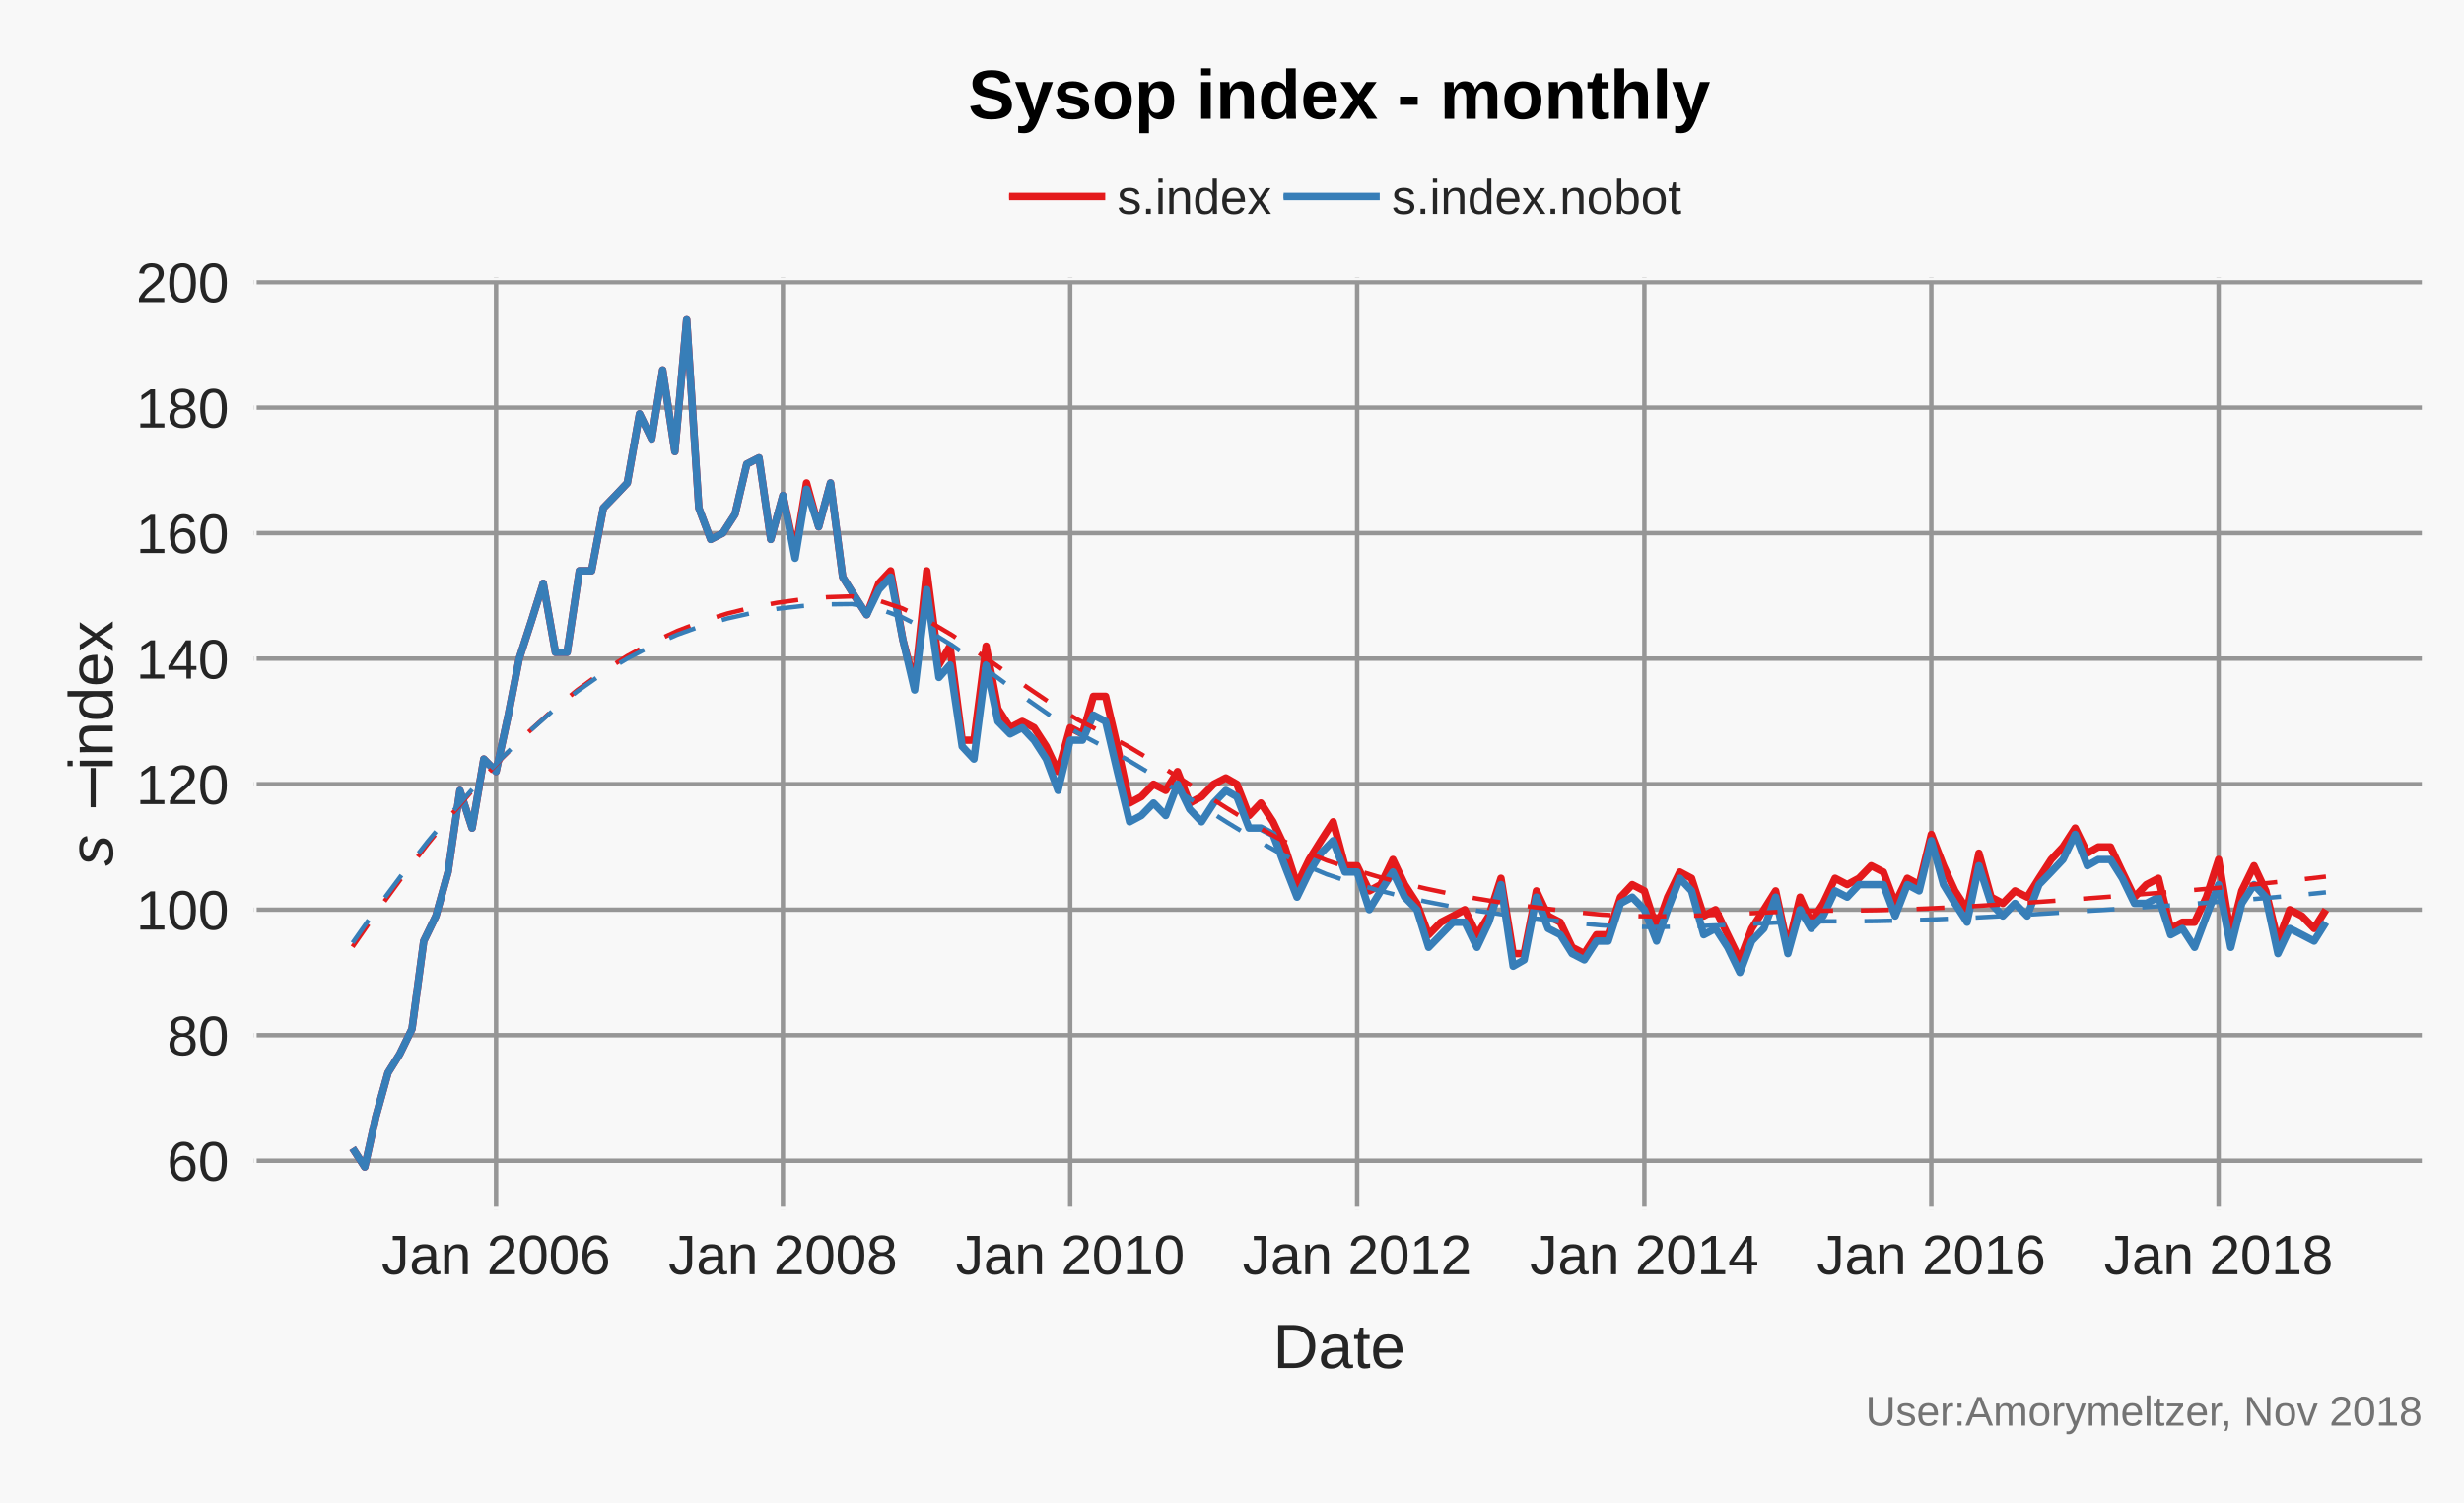
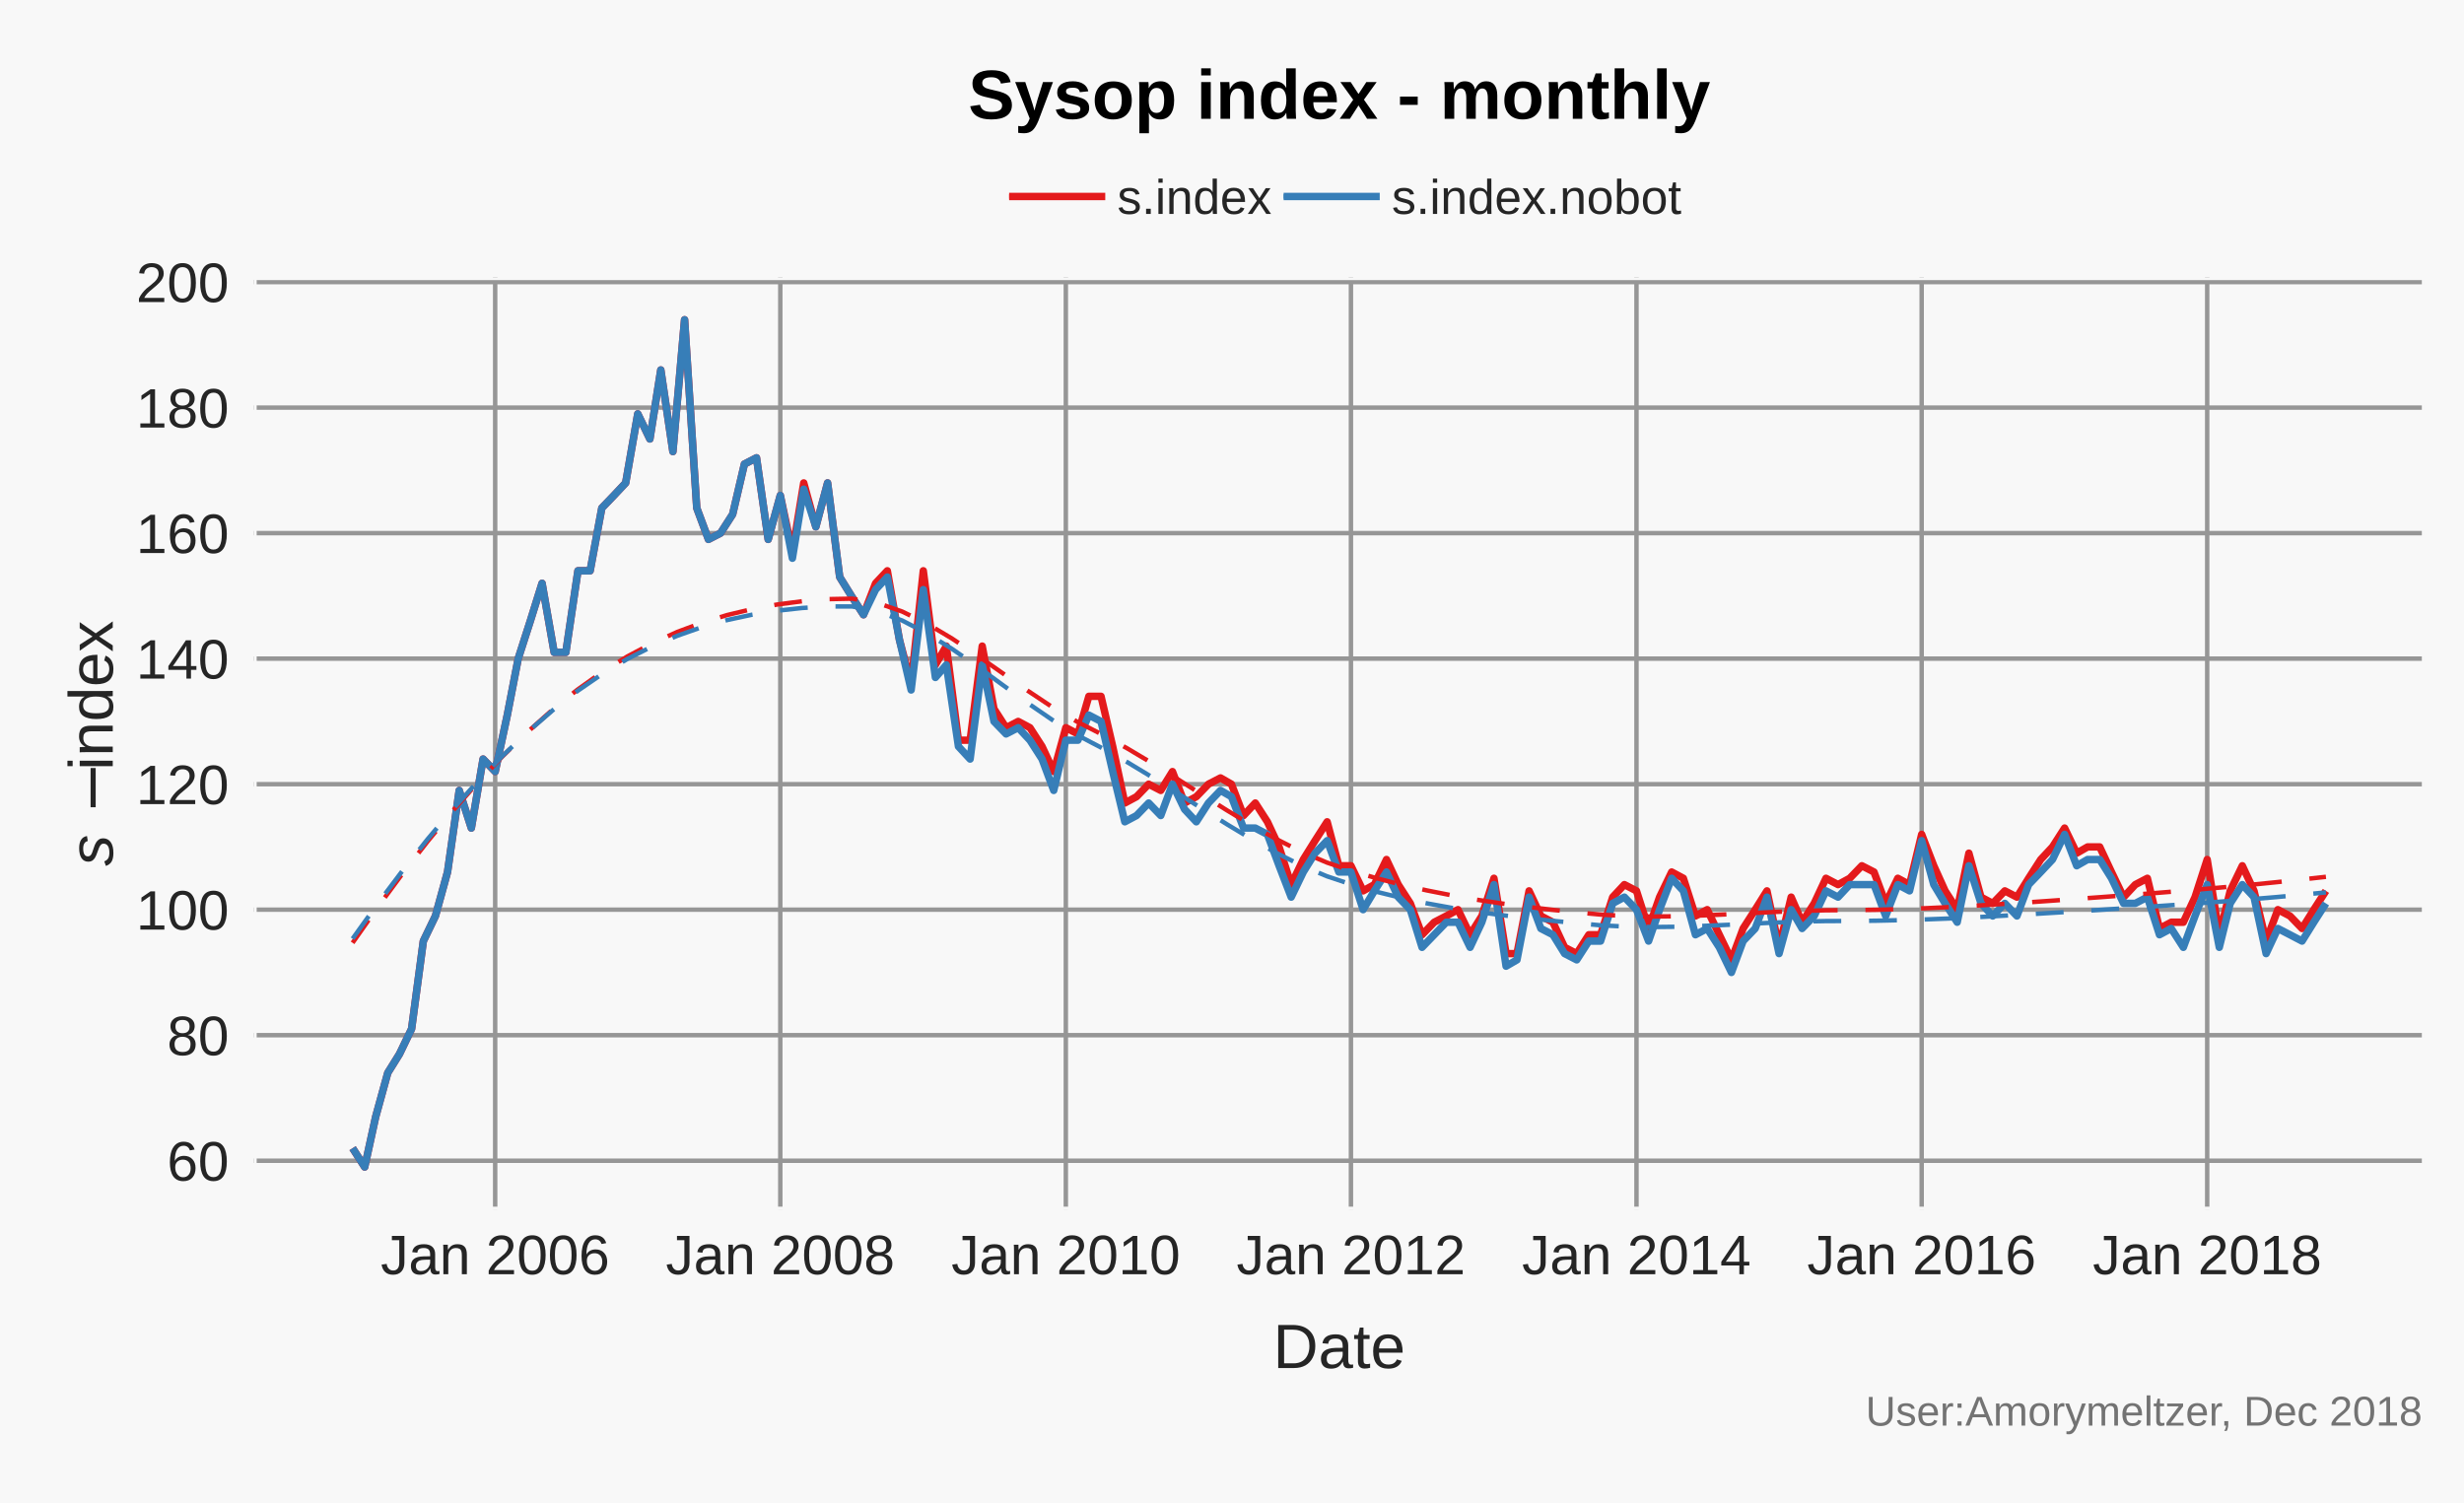
<svg xmlns="http://www.w3.org/2000/svg" viewBox="0 0 354.24 216.00">
  <defs>
    <style type="text/css">
    line, polyline, path, rect, circle {
      fill: none;
      stroke: #000000;
      stroke-linecap: round;
      stroke-linejoin: round;
      stroke-miterlimit: 10.00;
    }
  </style>
  </defs>
  <rect width="100%" height="100%" style="stroke: none; fill: #FFFFFF;" />
  <rect x="0.00" y="0.00" width="354.24" height="216.00" style="stroke-width: 0.78; stroke: #F8F8F8; fill: #F8F8F8;" />
  <defs>
    <clipPath id="cpMzYuNTA4OHwzNDguNTcxfDE3My44Njl8MzkuODc3Ng==">
      <rect x="36.51" y="39.88" width="312.06" height="133.99" />
    </clipPath>
  </defs>
  <rect x="36.51" y="39.88" width="312.06" height="133.99" style="stroke-width: 0.78; stroke: #F8F8F8; fill: #F8F8F8;" clip-path="url(#cpMzYuNTA4OHwzNDguNTcxfDE3My44Njl8MzkuODc3Ng==)" />
  <polyline points="36.51,166.88 348.57,166.88 " style="stroke-width: 0.64; stroke: #969696; stroke-linecap: butt;" clip-path="url(#cpMzYuNTA4OHwzNDguNTcxfDE3My44Njl8MzkuODc3Ng==)" />
  <polyline points="36.51,148.83 348.57,148.83 " style="stroke-width: 0.64; stroke: #969696; stroke-linecap: butt;" clip-path="url(#cpMzYuNTA4OHwzNDguNTcxfDE3My44Njl8MzkuODc3Ng==)" />
  <polyline points="36.51,130.78 348.57,130.78 " style="stroke-width: 0.64; stroke: #969696; stroke-linecap: butt;" clip-path="url(#cpMzYuNTA4OHwzNDguNTcxfDE3My44Njl8MzkuODc3Ng==)" />
  <polyline points="36.51,112.74 348.57,112.74 " style="stroke-width: 0.64; stroke: #969696; stroke-linecap: butt;" clip-path="url(#cpMzYuNTA4OHwzNDguNTcxfDE3My44Njl8MzkuODc3Ng==)" />
  <polyline points="36.51,94.69 348.57,94.69 " style="stroke-width: 0.64; stroke: #969696; stroke-linecap: butt;" clip-path="url(#cpMzYuNTA4OHwzNDguNTcxfDE3My44Njl8MzkuODc3Ng==)" />
  <polyline points="36.51,76.65 348.57,76.65 " style="stroke-width: 0.64; stroke: #969696; stroke-linecap: butt;" clip-path="url(#cpMzYuNTA4OHwzNDguNTcxfDE3My44Njl8MzkuODc3Ng==)" />
  <polyline points="36.51,58.60 348.57,58.60 " style="stroke-width: 0.64; stroke: #969696; stroke-linecap: butt;" clip-path="url(#cpMzYuNTA4OHwzNDguNTcxfDE3My44Njl8MzkuODc3Ng==)" />
  <polyline points="36.51,40.55 348.57,40.55 " style="stroke-width: 0.64; stroke: #969696; stroke-linecap: butt;" clip-path="url(#cpMzYuNTA4OHwzNDguNTcxfDE3My44Njl8MzkuODc3Ng==)" />
-   <polyline points="71.32,173.87 71.32,39.88 " style="stroke-width: 0.64; stroke: #969696; stroke-linecap: butt;" clip-path="url(#cpMzYuNTA4OHwzNDguNTcxfDE3My44Njl8MzkuODc3Ng==)" />
-   <polyline points="112.56,173.87 112.56,39.88 " style="stroke-width: 0.64; stroke: #969696; stroke-linecap: butt;" clip-path="url(#cpMzYuNTA4OHwzNDguNTcxfDE3My44Njl8MzkuODc3Ng==)" />
-   <polyline points="153.86,173.87 153.86,39.88 " style="stroke-width: 0.64; stroke: #969696; stroke-linecap: butt;" clip-path="url(#cpMzYuNTA4OHwzNDguNTcxfDE3My44Njl8MzkuODc3Ng==)" />
-   <polyline points="195.11,173.87 195.11,39.88 " style="stroke-width: 0.64; stroke: #969696; stroke-linecap: butt;" clip-path="url(#cpMzYuNTA4OHwzNDguNTcxfDE3My44Njl8MzkuODc3Ng==)" />
-   <polyline points="236.41,173.87 236.41,39.88 " style="stroke-width: 0.64; stroke: #969696; stroke-linecap: butt;" clip-path="url(#cpMzYuNTA4OHwzNDguNTcxfDE3My44Njl8MzkuODc3Ng==)" />
-   <polyline points="277.66,173.87 277.66,39.88 " style="stroke-width: 0.64; stroke: #969696; stroke-linecap: butt;" clip-path="url(#cpMzYuNTA4OHwzNDguNTcxfDE3My44Njl8MzkuODc3Ng==)" />
-   <polyline points="318.96,173.87 318.96,39.88 " style="stroke-width: 0.64; stroke: #969696; stroke-linecap: butt;" clip-path="url(#cpMzYuNTA4OHwzNDguNTcxfDE3My44Njl8MzkuODc3Ng==)" />
-   <polyline points="50.69,165.07 52.44,167.78 54.03,160.56 55.78,154.24 57.47,151.54 59.23,147.93 60.92,135.30 62.67,131.69 64.42,125.37 66.12,113.64 67.87,119.05 69.56,109.13 71.32,110.93 73.07,102.81 74.65,94.69 76.40,89.28 78.10,83.86 79.85,93.79 81.54,93.79 83.29,82.06 85.05,82.06 86.74,73.04 88.49,71.23 90.19,69.43 91.94,59.50 93.69,63.11 95.27,53.19 97.02,64.92 98.72,45.97 100.47,73.04 102.17,77.55 103.92,76.65 105.67,73.94 107.36,66.72 109.12,65.82 110.81,77.55 112.56,71.23 114.31,79.35 115.95,69.43 117.70,75.74 119.40,69.43 121.15,82.96 122.85,85.67 124.60,88.38 126.35,83.86 128.04,82.06 129.80,91.99 131.49,98.30 133.24,82.06 134.99,95.59 136.58,92.89 138.33,106.42 140.02,106.42 141.77,92.89 143.47,101.91 145.22,104.62 146.97,103.72 148.67,104.62 150.42,107.32 152.11,110.93 153.86,104.62 155.62,105.52 157.20,100.11 158.95,100.11 160.64,107.32 162.40,115.45 164.09,114.54 165.84,112.74 167.59,113.64 169.29,110.93 171.04,115.45 172.74,114.54 174.49,112.74 176.24,111.84 177.82,112.74 179.57,117.25 181.27,115.45 183.02,118.15 184.71,121.76 186.47,127.18 188.22,123.57 189.91,120.86 191.66,118.15 193.36,124.47 195.11,124.47 196.86,128.08 198.50,127.18 200.25,123.57 201.95,127.18 203.70,129.88 205.39,134.39 207.15,132.59 208.90,131.69 210.59,130.78 212.34,134.39 214.04,131.69 215.79,126.27 217.54,137.10 219.12,137.10 220.88,128.08 222.57,131.69 224.32,132.59 226.02,136.20 227.77,137.10 229.52,134.39 231.21,134.39 232.97,128.98 234.66,127.18 236.41,128.08 238.16,133.49 239.75,128.98 241.50,125.37 243.19,126.27 244.94,131.69 246.64,130.78 248.39,134.39 250.14,138.00 251.84,133.49 253.59,130.78 255.28,128.08 257.04,136.20 258.79,128.98 260.37,132.59 262.12,129.88 263.82,126.27 265.57,127.18 267.26,126.27 269.01,124.47 270.77,125.37 272.46,129.88 274.21,126.27 275.91,127.18 277.66,119.96 279.41,124.47 281.05,128.08 282.80,130.78 284.50,122.66 286.25,128.98 287.94,129.88 289.69,128.08 291.45,128.98 293.14,126.27 294.89,123.57 296.59,121.76 298.34,119.05 300.09,122.66 301.67,121.76 303.42,121.76 305.12,125.37 306.87,128.98 308.57,127.18 310.32,126.27 312.07,133.49 313.76,132.59 315.51,132.59 317.21,128.98 318.96,123.57 320.71,134.39 322.29,128.08 324.05,124.47 325.74,128.08 327.49,135.30 329.19,130.78 330.94,131.69 332.69,133.49 334.39,130.78 " style="stroke-width: 1.07; stroke: #E41A1C; stroke-linecap: butt;" clip-path="url(#cpMzYuNTA4OHwzNDguNTcxfDE3My44Njl8MzkuODc3Ng==)" />
-   <polyline points="50.69,165.07 52.44,167.78 54.03,160.56 55.78,154.24 57.47,151.54 59.23,147.93 60.92,135.30 62.67,131.69 64.42,125.37 66.12,113.64 67.87,119.05 69.56,109.13 71.32,110.93 73.07,102.81 74.65,94.69 76.40,89.28 78.10,83.86 79.85,93.79 81.54,93.79 83.29,82.06 85.05,82.06 86.74,73.04 88.49,71.23 90.19,69.43 91.94,59.50 93.69,63.11 95.27,53.19 97.02,64.92 98.72,45.97 100.47,73.04 102.17,77.55 103.92,76.65 105.67,73.94 107.36,66.72 109.12,65.82 110.81,77.55 112.56,71.23 114.31,80.26 115.95,70.33 117.70,75.74 119.40,69.43 121.15,82.96 122.85,85.67 124.60,88.38 126.35,84.77 128.04,82.96 129.80,91.99 131.49,99.20 133.24,84.77 134.99,97.40 136.58,95.59 138.33,107.32 140.02,109.13 141.77,95.59 143.47,103.72 145.22,105.52 146.97,104.62 148.67,106.42 150.42,109.13 152.11,113.64 153.86,106.42 155.62,106.42 157.20,102.81 158.95,103.72 160.64,110.93 162.40,118.15 164.09,117.25 165.84,115.45 167.59,117.25 169.29,112.74 171.04,116.35 172.74,118.15 174.49,115.45 176.24,113.64 177.82,114.54 179.57,119.05 181.27,119.05 183.02,119.96 184.71,124.47 186.47,128.98 188.22,125.37 189.91,122.66 191.66,120.86 193.36,125.37 195.11,125.37 196.86,130.78 198.50,128.08 200.25,125.37 201.95,128.98 203.70,130.78 205.39,136.20 207.15,134.39 208.90,132.59 210.59,132.59 212.34,136.20 214.04,132.59 215.79,127.18 217.54,138.91 219.12,138.00 220.88,128.98 222.57,133.49 224.32,134.39 226.02,137.10 227.77,138.00 229.52,135.30 231.21,135.30 232.97,129.88 234.66,128.98 236.41,130.78 238.16,135.30 239.75,130.78 241.50,126.27 243.19,128.08 244.94,134.39 246.64,133.49 248.39,136.20 250.14,139.81 251.84,135.30 253.59,133.49 255.28,128.98 257.04,137.10 258.79,130.78 260.37,133.49 262.12,131.69 263.82,128.08 265.57,128.98 267.26,127.18 269.01,127.18 270.77,127.18 272.46,131.69 274.21,127.18 275.91,128.08 277.66,120.86 279.41,127.18 281.05,129.88 282.80,132.59 284.50,124.47 286.25,129.88 287.94,131.69 289.69,129.88 291.45,131.69 293.14,127.18 294.89,125.37 296.59,123.57 298.34,119.96 300.09,124.47 301.67,123.57 303.42,123.57 305.12,126.27 306.87,129.88 308.57,129.88 310.32,128.98 312.07,134.39 313.76,133.49 315.51,136.20 317.21,131.69 318.96,127.18 320.71,136.20 322.29,129.88 324.05,127.18 325.74,128.98 327.49,137.10 329.19,133.49 330.94,134.39 332.69,135.30 334.39,132.59 " style="stroke-width: 1.07; stroke: #377EB8; stroke-linecap: butt;" clip-path="url(#cpMzYuNTA4OHwzNDguNTcxfDE3My44Njl8MzkuODc3Ng==)" />
-   <polyline points="50.69,136.13 54.28,130.95 57.88,126.02 61.47,121.35 65.06,116.93 68.65,112.80 72.24,108.94 75.83,105.39 79.42,102.13 83.01,99.20 86.60,96.59 90.19,94.31 93.79,92.36 97.38,90.71 100.97,89.33 104.56,88.21 108.15,87.33 111.74,86.66 115.33,86.17 118.92,85.86 122.51,85.74 126.11,86.27 129.70,87.46 133.29,89.18 136.88,91.31 140.47,93.70 144.06,96.24 147.65,98.79 151.24,101.22 154.83,103.41 158.42,105.26 162.02,107.21 165.61,109.35 169.20,111.61 172.79,113.91 176.38,116.19 179.97,118.38 183.56,120.41 187.15,122.21 190.74,123.71 194.34,124.92 197.93,125.99 201.52,126.94 205.11,127.78 208.70,128.53 212.29,129.18 215.88,129.76 219.47,130.28 223.06,130.73 226.65,131.15 230.25,131.49 233.84,131.69 237.43,131.75 241.02,131.72 244.61,131.61 248.20,131.46 251.79,131.29 255.38,131.12 258.97,130.99 262.57,130.92 266.16,130.91 269.75,130.86 273.34,130.76 276.93,130.62 280.52,130.45 284.11,130.25 287.70,130.03 291.29,129.79 294.88,129.54 298.48,129.28 302.07,129.01 305.66,128.74 309.25,128.46 312.84,128.17 316.43,127.86 320.02,127.54 323.61,127.19 327.20,126.83 330.80,126.44 334.39,126.03 " style="stroke-width: 0.64; stroke: #E41A1C; stroke-dasharray: 4.00,4.00; stroke-linecap: butt;" clip-path="url(#cpMzYuNTA4OHwzNDguNTcxfDE3My44Njl8MzkuODc3Ng==)" />
-   <polyline points="50.69,135.55 54.28,130.46 57.88,125.62 61.47,121.02 65.06,116.70 68.65,112.64 72.24,108.87 75.83,105.40 79.42,102.23 83.01,99.38 86.60,96.85 90.19,94.67 93.79,92.80 97.38,91.24 100.97,89.95 104.56,88.92 108.15,88.12 111.74,87.53 115.33,87.13 118.92,86.89 122.51,86.85 126.11,87.46 129.70,88.74 133.29,90.56 136.88,92.78 140.47,95.27 144.06,97.91 147.65,100.54 151.24,103.05 154.83,105.31 158.42,107.21 162.02,109.19 165.61,111.35 169.20,113.62 172.79,115.93 176.38,118.21 179.97,120.39 183.56,122.41 187.15,124.21 190.74,125.70 194.34,126.90 197.93,127.94 201.52,128.85 205.11,129.64 208.70,130.33 212.29,130.93 215.88,131.45 219.47,131.91 223.06,132.32 226.65,132.71 230.25,133.04 233.84,133.22 237.43,133.28 241.02,133.24 244.61,133.13 248.20,132.98 251.79,132.80 255.38,132.64 258.97,132.52 262.57,132.46 266.16,132.46 269.75,132.42 273.34,132.34 276.93,132.23 280.52,132.08 284.11,131.91 287.70,131.72 291.29,131.51 294.88,131.29 298.48,131.06 302.07,130.84 305.66,130.60 309.25,130.36 312.84,130.12 316.43,129.85 320.02,129.58 323.61,129.29 327.20,128.98 330.80,128.65 334.39,128.29 " style="stroke-width: 0.64; stroke: #377EB8; stroke-dasharray: 4.00,4.00; stroke-linecap: butt;" clip-path="url(#cpMzYuNTA4OHwzNDguNTcxfDE3My44Njl8MzkuODc3Ng==)" />
+   <polyline points="71.19,173.87 71.19,39.88 " style="stroke-width: 0.64; stroke: #969696; stroke-linecap: butt;" clip-path="url(#cpMzYuNTA4OHwzNDguNTcxfDE3My44Njl8MzkuODc3Ng==)" />
+   <polyline points="112.18,173.87 112.18,39.88 " style="stroke-width: 0.64; stroke: #969696; stroke-linecap: butt;" clip-path="url(#cpMzYuNTA4OHwzNDguNTcxfDE3My44Njl8MzkuODc3Ng==)" />
+   <polyline points="153.23,173.87 153.23,39.88 " style="stroke-width: 0.64; stroke: #969696; stroke-linecap: butt;" clip-path="url(#cpMzYuNTA4OHwzNDguNTcxfDE3My44Njl8MzkuODc3Ng==)" />
+   <polyline points="194.22,173.87 194.22,39.88 " style="stroke-width: 0.64; stroke: #969696; stroke-linecap: butt;" clip-path="url(#cpMzYuNTA4OHwzNDguNTcxfDE3My44Njl8MzkuODc3Ng==)" />
+   <polyline points="235.27,173.87 235.27,39.88 " style="stroke-width: 0.64; stroke: #969696; stroke-linecap: butt;" clip-path="url(#cpMzYuNTA4OHwzNDguNTcxfDE3My44Njl8MzkuODc3Ng==)" />
+   <polyline points="276.27,173.87 276.27,39.88 " style="stroke-width: 0.64; stroke: #969696; stroke-linecap: butt;" clip-path="url(#cpMzYuNTA4OHwzNDguNTcxfDE3My44Njl8MzkuODc3Ng==)" />
+   <polyline points="317.32,173.87 317.32,39.88 " style="stroke-width: 0.64; stroke: #969696; stroke-linecap: butt;" clip-path="url(#cpMzYuNTA4OHwzNDguNTcxfDE3My44Njl8MzkuODc3Ng==)" />
+   <polyline points="50.69,165.07 52.43,167.78 54.01,160.56 55.75,154.24 57.43,151.54 59.17,147.93 60.86,135.30 62.60,131.69 64.34,125.37 66.02,113.64 67.76,119.05 69.45,109.13 71.19,110.93 72.93,102.81 74.50,94.69 76.24,89.28 77.93,83.86 79.67,93.79 81.35,93.79 83.09,82.06 84.84,82.06 86.52,73.04 88.26,71.23 89.95,69.43 91.69,59.50 93.43,63.11 95.00,53.19 96.74,64.92 98.42,45.97 100.17,73.04 101.85,77.55 103.59,76.65 105.33,73.94 107.02,66.72 108.76,65.82 110.44,77.55 112.18,71.23 113.92,79.35 115.55,69.43 117.29,75.74 118.98,69.43 120.72,82.96 122.40,85.67 124.14,88.38 125.88,83.86 127.57,82.06 129.31,91.99 130.99,98.30 132.74,82.06 134.48,95.59 136.05,92.89 137.79,106.42 139.47,106.42 141.21,92.89 142.90,101.91 144.64,104.62 146.38,103.72 148.07,104.62 149.81,107.32 151.49,110.93 153.23,104.62 154.97,105.52 156.54,100.11 158.29,100.11 159.97,107.32 161.71,115.45 163.40,114.54 165.14,112.74 166.88,113.64 168.56,110.93 170.30,115.45 171.99,114.54 173.73,112.74 175.47,111.84 177.04,112.74 178.78,117.25 180.47,115.45 182.21,118.15 183.89,121.76 185.63,127.18 187.37,123.57 189.06,120.86 190.80,118.15 192.48,124.47 194.22,124.47 195.97,128.08 197.59,127.18 199.33,123.57 201.02,127.18 202.76,129.88 204.44,134.39 206.19,132.59 207.93,131.69 209.61,130.78 211.35,134.39 213.04,131.69 214.78,126.27 216.52,137.10 218.09,137.10 219.83,128.08 221.52,131.69 223.26,132.59 224.94,136.20 226.68,137.10 228.42,134.39 230.11,134.39 231.85,128.98 233.53,127.18 235.27,128.08 237.01,133.49 238.59,128.98 240.33,125.37 242.01,126.27 243.75,131.69 245.44,130.78 247.18,134.39 248.92,138.00 250.60,133.49 252.34,130.78 254.03,128.08 255.77,136.20 257.51,128.98 259.08,132.59 260.82,129.88 262.51,126.27 264.25,127.18 265.93,126.27 267.67,124.47 269.42,125.37 271.10,129.88 272.84,126.27 274.53,127.18 276.27,119.96 278.01,124.47 279.64,128.08 281.38,130.78 283.06,122.66 284.80,128.98 286.49,129.88 288.23,128.08 289.97,128.98 291.65,126.27 293.39,123.57 295.08,121.76 296.82,119.05 298.56,122.66 300.13,121.76 301.87,121.76 303.56,125.37 305.30,128.98 306.98,127.18 308.72,126.27 310.46,133.49 312.15,132.59 313.89,132.59 315.57,128.98 317.32,123.57 319.06,134.39 320.63,128.08 322.37,124.47 324.05,128.08 325.79,135.30 327.48,130.78 329.22,131.69 330.96,133.49 332.65,130.78 334.39,128.08 " style="stroke-width: 1.07; stroke: #E41A1C; stroke-linecap: butt;" clip-path="url(#cpMzYuNTA4OHwzNDguNTcxfDE3My44Njl8MzkuODc3Ng==)" />
+   <polyline points="50.69,165.07 52.43,167.78 54.01,160.56 55.75,154.24 57.43,151.54 59.17,147.93 60.86,135.30 62.60,131.69 64.34,125.37 66.02,113.64 67.76,119.05 69.45,109.13 71.19,110.93 72.93,102.81 74.50,94.69 76.24,89.28 77.93,83.86 79.67,93.79 81.35,93.79 83.09,82.06 84.84,82.06 86.52,73.04 88.26,71.23 89.95,69.43 91.69,59.50 93.43,63.11 95.00,53.19 96.74,64.92 98.42,45.97 100.17,73.04 101.85,77.55 103.59,76.65 105.33,73.94 107.02,66.72 108.76,65.82 110.44,77.55 112.18,71.23 113.92,80.26 115.55,70.33 117.29,75.74 118.98,69.43 120.72,82.96 122.40,85.67 124.14,88.38 125.88,84.77 127.57,82.96 129.31,91.99 130.99,99.20 132.74,84.77 134.48,97.40 136.05,95.59 137.79,107.32 139.47,109.13 141.21,95.59 142.90,103.72 144.64,105.52 146.38,104.62 148.07,106.42 149.81,109.13 151.49,113.64 153.23,106.42 154.97,106.42 156.54,102.81 158.29,103.72 159.97,110.93 161.71,118.15 163.40,117.25 165.14,115.45 166.88,117.25 168.56,112.74 170.30,116.35 171.99,118.15 173.73,115.45 175.47,113.64 177.04,114.54 178.78,119.05 180.47,119.05 182.21,119.96 183.89,124.47 185.63,128.98 187.37,125.37 189.06,122.66 190.80,120.86 192.48,125.37 194.22,125.37 195.97,130.78 197.59,128.08 199.33,125.37 201.02,128.98 202.76,130.78 204.44,136.20 206.19,134.39 207.93,132.59 209.61,132.59 211.35,136.20 213.04,132.59 214.78,127.18 216.52,138.91 218.09,138.00 219.83,128.98 221.52,133.49 223.26,134.39 224.94,137.10 226.68,138.00 228.42,135.30 230.11,135.30 231.85,129.88 233.53,128.98 235.27,130.78 237.01,135.30 238.59,130.78 240.33,126.27 242.01,128.08 243.75,134.39 245.44,133.49 247.18,136.20 248.92,139.81 250.60,135.30 252.34,133.49 254.03,128.98 255.77,137.10 257.51,130.78 259.08,133.49 260.82,131.69 262.51,128.08 264.25,128.98 265.93,127.18 267.67,127.18 269.42,127.18 271.10,131.69 272.84,127.18 274.53,128.08 276.27,120.86 278.01,127.18 279.64,129.88 281.38,132.59 283.06,124.47 284.80,129.88 286.49,131.69 288.23,129.88 289.97,131.69 291.65,127.18 293.39,125.37 295.08,123.57 296.82,119.96 298.56,124.47 300.13,123.57 301.87,123.57 303.56,126.27 305.30,129.88 306.98,129.88 308.72,128.98 310.46,134.39 312.15,133.49 313.89,136.20 315.57,131.69 317.32,127.18 319.06,136.20 320.63,129.88 322.37,127.18 324.05,128.98 325.79,137.10 327.48,133.49 329.22,134.39 330.96,135.30 332.65,132.59 334.39,129.88 " style="stroke-width: 1.07; stroke: #377EB8; stroke-linecap: butt;" clip-path="url(#cpMzYuNTA4OHwzNDguNTcxfDE3My44Njl8MzkuODc3Ng==)" />
+   <polyline points="50.69,135.55 54.28,130.45 57.88,125.58 61.47,120.97 65.06,116.62 68.65,112.54 72.24,108.75 75.83,105.25 79.42,102.05 83.01,99.16 86.60,96.60 90.19,94.38 93.79,92.47 97.38,90.85 100.97,89.51 104.56,88.42 108.15,87.56 111.74,86.91 115.33,86.44 118.92,86.14 122.51,86.07 126.11,86.67 129.70,87.92 133.29,89.67 136.88,91.81 140.47,94.21 144.06,96.73 147.65,99.24 151.24,101.63 154.83,103.75 158.42,105.59 162.02,107.57 165.61,109.71 169.20,111.95 172.79,114.24 176.38,116.49 179.97,118.66 183.56,120.67 187.15,122.48 190.74,124.00 194.34,125.22 197.93,126.27 201.52,127.20 205.11,128.01 208.70,128.72 212.29,129.35 215.88,129.89 219.47,130.36 223.06,130.79 226.65,131.17 230.25,131.50 233.84,131.70 237.43,131.77 241.02,131.73 244.61,131.62 248.20,131.46 251.79,131.28 255.38,131.10 258.97,130.96 262.57,130.87 266.16,130.85 269.75,130.80 273.34,130.70 276.93,130.57 280.52,130.40 284.11,130.20 287.70,129.98 291.29,129.75 294.88,129.50 298.48,129.24 302.07,128.98 305.66,128.71 309.25,128.44 312.84,128.15 316.43,127.85 320.02,127.53 323.61,127.20 327.20,126.84 330.80,126.46 334.39,126.06 " style="stroke-width: 0.64; stroke: #E41A1C; stroke-dasharray: 4.00,4.00; stroke-linecap: butt;" clip-path="url(#cpMzYuNTA4OHwzNDguNTcxfDE3My44Njl8MzkuODc3Ng==)" />
+   <polyline points="50.69,134.96 54.28,129.95 57.88,125.17 61.47,120.65 65.06,116.38 68.65,112.39 72.24,108.68 75.83,105.26 79.42,102.15 83.01,99.35 86.60,96.88 90.19,94.74 93.79,92.92 97.38,91.40 100.97,90.14 104.56,89.14 108.15,88.37 111.74,87.80 115.33,87.41 118.92,87.19 122.51,87.19 126.11,87.88 129.70,89.21 133.29,91.07 136.88,93.30 140.47,95.79 144.06,98.41 147.65,101.01 151.24,103.47 154.83,105.66 158.42,107.54 162.02,109.55 165.61,111.72 169.20,113.97 172.79,116.25 176.38,118.50 179.97,120.66 183.56,122.66 187.15,124.46 190.74,125.97 194.34,127.18 197.93,128.22 201.52,129.10 205.11,129.87 208.70,130.52 212.29,131.08 215.88,131.57 219.47,131.99 223.06,132.37 226.65,132.72 230.25,133.04 233.84,133.22 237.43,133.28 241.02,133.24 244.61,133.13 248.20,132.97 251.79,132.80 255.38,132.63 258.97,132.49 262.57,132.42 266.16,132.41 269.75,132.37 273.34,132.29 276.93,132.18 280.52,132.04 284.11,131.87 287.70,131.67 291.29,131.47 294.88,131.25 298.48,131.03 302.07,130.80 305.66,130.57 309.25,130.34 312.84,130.09 316.43,129.84 320.02,129.57 323.61,129.28 327.20,128.98 330.80,128.65 334.39,128.30 " style="stroke-width: 0.64; stroke: #377EB8; stroke-dasharray: 4.00,4.00; stroke-linecap: butt;" clip-path="url(#cpMzYuNTA4OHwzNDguNTcxfDE3My44Njl8MzkuODc3Ng==)" />
  <rect x="36.51" y="39.88" width="312.06" height="133.99" style="stroke-width: 0.78; stroke: #F8F8F8;" clip-path="url(#cpMzYuNTA4OHwzNDguNTcxfDE3My44Njl8MzkuODc3Ng==)" />
  <defs>
    <clipPath id="cpMHwzNTQuMjR8MjE2fDA=">
      <rect x="0.00" y="0.00" width="354.24" height="216.00" />
    </clipPath>
  </defs>
  <g clip-path="url(#cpMHwzNTQuMjR8MjE2fDA=)">
    <text x="24.02" y="169.74" style="font-size: 8.00px; fill: #252525; font-family: Arial;" textLength="8.90px" lengthAdjust="spacingAndGlyphs">60</text>
  </g>
  <g clip-path="url(#cpMHwzNTQuMjR8MjE2fDA=)">
    <text x="24.02" y="151.70" style="font-size: 8.00px; fill: #252525; font-family: Arial;" textLength="8.90px" lengthAdjust="spacingAndGlyphs">80</text>
  </g>
  <g clip-path="url(#cpMHwzNTQuMjR8MjE2fDA=)">
    <text x="19.57" y="133.65" style="font-size: 8.00px; fill: #252525; font-family: Arial;" textLength="13.35px" lengthAdjust="spacingAndGlyphs">100</text>
  </g>
  <g clip-path="url(#cpMHwzNTQuMjR8MjE2fDA=)">
    <text x="19.57" y="115.61" style="font-size: 8.00px; fill: #252525; font-family: Arial;" textLength="13.35px" lengthAdjust="spacingAndGlyphs">120</text>
  </g>
  <g clip-path="url(#cpMHwzNTQuMjR8MjE2fDA=)">
    <text x="19.57" y="97.56" style="font-size: 8.00px; fill: #252525; font-family: Arial;" textLength="13.35px" lengthAdjust="spacingAndGlyphs">140</text>
  </g>
  <g clip-path="url(#cpMHwzNTQuMjR8MjE2fDA=)">
    <text x="19.57" y="79.51" style="font-size: 8.00px; fill: #252525; font-family: Arial;" textLength="13.35px" lengthAdjust="spacingAndGlyphs">160</text>
  </g>
  <g clip-path="url(#cpMHwzNTQuMjR8MjE2fDA=)">
    <text x="19.57" y="61.47" style="font-size: 8.00px; fill: #252525; font-family: Arial;" textLength="13.35px" lengthAdjust="spacingAndGlyphs">180</text>
  </g>
  <g clip-path="url(#cpMHwzNTQuMjR8MjE2fDA=)">
    <text x="19.57" y="43.42" style="font-size: 8.00px; fill: #252525; font-family: Arial;" textLength="13.35px" lengthAdjust="spacingAndGlyphs">200</text>
  </g>
  <g clip-path="url(#cpMHwzNTQuMjR8MjE2fDA=)">
-     <text x="54.86" y="183.19" style="font-size: 8.00px; fill: #252525; font-family: Arial;" textLength="32.92px" lengthAdjust="spacingAndGlyphs">Jan 2006</text>
+     <text x="54.73" y="183.19" style="font-size: 8.00px; fill: #252525; font-family: Arial;" textLength="32.92px" lengthAdjust="spacingAndGlyphs">Jan 2006</text>
  </g>
  <g clip-path="url(#cpMHwzNTQuMjR8MjE2fDA=)">
-     <text x="96.10" y="183.19" style="font-size: 8.00px; fill: #252525; font-family: Arial;" textLength="32.92px" lengthAdjust="spacingAndGlyphs">Jan 2008</text>
+     <text x="95.72" y="183.19" style="font-size: 8.00px; fill: #252525; font-family: Arial;" textLength="32.92px" lengthAdjust="spacingAndGlyphs">Jan 2008</text>
  </g>
  <g clip-path="url(#cpMHwzNTQuMjR8MjE2fDA=)">
-     <text x="137.41" y="183.19" style="font-size: 8.00px; fill: #252525; font-family: Arial;" textLength="32.92px" lengthAdjust="spacingAndGlyphs">Jan 2010</text>
+     <text x="136.77" y="183.19" style="font-size: 8.00px; fill: #252525; font-family: Arial;" textLength="32.92px" lengthAdjust="spacingAndGlyphs">Jan 2010</text>
  </g>
  <g clip-path="url(#cpMHwzNTQuMjR8MjE2fDA=)">
-     <text x="178.65" y="183.19" style="font-size: 8.00px; fill: #252525; font-family: Arial;" textLength="32.92px" lengthAdjust="spacingAndGlyphs">Jan 2012</text>
+     <text x="177.77" y="183.19" style="font-size: 8.00px; fill: #252525; font-family: Arial;" textLength="32.92px" lengthAdjust="spacingAndGlyphs">Jan 2012</text>
  </g>
  <g clip-path="url(#cpMHwzNTQuMjR8MjE2fDA=)">
-     <text x="219.95" y="183.19" style="font-size: 8.00px; fill: #252525; font-family: Arial;" textLength="32.92px" lengthAdjust="spacingAndGlyphs">Jan 2014</text>
+     <text x="218.81" y="183.19" style="font-size: 8.00px; fill: #252525; font-family: Arial;" textLength="32.92px" lengthAdjust="spacingAndGlyphs">Jan 2014</text>
  </g>
  <g clip-path="url(#cpMHwzNTQuMjR8MjE2fDA=)">
-     <text x="261.20" y="183.19" style="font-size: 8.00px; fill: #252525; font-family: Arial;" textLength="32.92px" lengthAdjust="spacingAndGlyphs">Jan 2016</text>
+     <text x="259.81" y="183.19" style="font-size: 8.00px; fill: #252525; font-family: Arial;" textLength="32.92px" lengthAdjust="spacingAndGlyphs">Jan 2016</text>
  </g>
  <g clip-path="url(#cpMHwzNTQuMjR8MjE2fDA=)">
-     <text x="302.50" y="183.19" style="font-size: 8.00px; fill: #252525; font-family: Arial;" textLength="32.92px" lengthAdjust="spacingAndGlyphs">Jan 2018</text>
+     <text x="300.86" y="183.19" style="font-size: 8.00px; fill: #252525; font-family: Arial;" textLength="32.92px" lengthAdjust="spacingAndGlyphs">Jan 2018</text>
  </g>
  <g clip-path="url(#cpMHwzNTQuMjR8MjE2fDA=)">
    <text x="183.03" y="196.68" style="font-size: 9.00px; fill: #252525; font-family: Arial;" textLength="19.01px" lengthAdjust="spacingAndGlyphs">Date</text>
  </g>
  <g clip-path="url(#cpMHwzNTQuMjR8MjE2fDA=)">
    <text transform="translate(16.21,124.51) rotate(-90)" style="font-size: 9.00px; font-style: italic; fill: #252525; font-family: Arial;" textLength="4.50px" lengthAdjust="spacingAndGlyphs">s</text>
  </g>
  <g clip-path="url(#cpMHwzNTQuMjR8MjE2fDA=)">
    <text transform="translate(16.21,120.01) rotate(-90)" style="font-size: 9.00px; fill: #252525; font-family: Symbol;" textLength="3.00px" lengthAdjust="spacingAndGlyphs"> </text>
  </g>
  <g clip-path="url(#cpMHwzNTQuMjR8MjE2fDA=)">
    <text transform="translate(16.21,117.01) rotate(-90)" style="font-size: 9.00px; fill: #252525; font-family: Symbol;" textLength="5.00px" lengthAdjust="spacingAndGlyphs">−</text>
  </g>
  <g clip-path="url(#cpMHwzNTQuMjR8MjE2fDA=)">
    <text transform="translate(16.21,110.76) rotate(-90)" style="font-size: 9.00px; fill: #252525; font-family: Arial;" textLength="2.00px" lengthAdjust="spacingAndGlyphs">i</text>
  </g>
  <g clip-path="url(#cpMHwzNTQuMjR8MjE2fDA=)">
    <text transform="translate(16.21,108.76) rotate(-90)" style="font-size: 9.00px; fill: #252525; font-family: Arial;" textLength="5.01px" lengthAdjust="spacingAndGlyphs">n</text>
  </g>
  <g clip-path="url(#cpMHwzNTQuMjR8MjE2fDA=)">
    <text transform="translate(16.21,103.75) rotate(-90)" style="font-size: 9.00px; fill: #252525; font-family: Arial;" textLength="5.01px" lengthAdjust="spacingAndGlyphs">d</text>
  </g>
  <g clip-path="url(#cpMHwzNTQuMjR8MjE2fDA=)">
    <text transform="translate(16.21,98.75) rotate(-90)" style="font-size: 9.00px; fill: #252525; font-family: Arial;" textLength="5.01px" lengthAdjust="spacingAndGlyphs">e</text>
  </g>
  <g clip-path="url(#cpMHwzNTQuMjR8MjE2fDA=)">
    <text transform="translate(16.21,93.74) rotate(-90)" style="font-size: 9.00px; fill: #252525; font-family: Arial;" textLength="4.50px" lengthAdjust="spacingAndGlyphs">x</text>
  </g>
  <rect x="143.35" y="24.59" width="98.38" height="7.32" style="stroke-width: 0.78; stroke: none; fill: #F8F8F8;" clip-path="url(#cpMHwzNTQuMjR8MjE2fDA=)" />
  <rect x="143.35" y="19.61" width="17.28" height="17.28" style="stroke-width: 0.78; stroke: none; fill: #F8F8F8;" clip-path="url(#cpMHwzNTQuMjR8MjE2fDA=)" />
  <line x1="145.08" y1="28.25" x2="158.90" y2="28.25" style="stroke-width: 1.07; stroke: #E41A1C; stroke-linecap: butt;" clip-path="url(#cpMHwzNTQuMjR8MjE2fDA=)" />
  <line x1="145.08" y1="28.25" x2="158.90" y2="28.25" style="stroke-width: 0.64; stroke: #E41A1C; stroke-dasharray: 4.00,4.00; stroke-linecap: butt;" clip-path="url(#cpMHwzNTQuMjR8MjE2fDA=)" />
  <rect x="182.81" y="19.61" width="17.28" height="17.28" style="stroke-width: 0.78; stroke: none; fill: #F8F8F8;" clip-path="url(#cpMHwzNTQuMjR8MjE2fDA=)" />
  <line x1="184.54" y1="28.25" x2="198.36" y2="28.25" style="stroke-width: 1.07; stroke: #377EB8; stroke-linecap: butt;" clip-path="url(#cpMHwzNTQuMjR8MjE2fDA=)" />
  <line x1="184.54" y1="28.25" x2="198.36" y2="28.25" style="stroke-width: 0.64; stroke: #377EB8; stroke-dasharray: 4.00,4.00; stroke-linecap: butt;" clip-path="url(#cpMHwzNTQuMjR8MjE2fDA=)" />
  <g clip-path="url(#cpMHwzNTQuMjR8MjE2fDA=)">
    <text x="160.63" y="30.76" style="font-size: 7.00px; fill: #252525; font-family: Arial;" textLength="22.18px" lengthAdjust="spacingAndGlyphs">s.index</text>
  </g>
  <g clip-path="url(#cpMHwzNTQuMjR8MjE2fDA=)">
    <text x="200.09" y="30.76" style="font-size: 7.00px; fill: #252525; font-family: Arial;" textLength="41.64px" lengthAdjust="spacingAndGlyphs">s.index.nobot</text>
  </g>
  <g clip-path="url(#cpMHwzNTQuMjR8MjE2fDA=)">
    <text x="139.20" y="17.08" style="font-size: 10.00px; font-weight: bold; font-family: Arial;" textLength="106.68px" lengthAdjust="spacingAndGlyphs">Sysop index - monthly</text>
  </g>
  <g clip-path="url(#cpMHwzNTQuMjR8MjE2fDA=)">
-     <text x="268.21" y="204.96" style="font-size: 6.00px; fill: #737373; font-family: Arial;" textLength="80.36px" lengthAdjust="spacingAndGlyphs">User:Amorymeltzer, Nov 2018</text>
+     <text x="268.21" y="204.96" style="font-size: 6.00px; fill: #737373; font-family: Arial;" textLength="80.36px" lengthAdjust="spacingAndGlyphs">User:Amorymeltzer, Dec 2018</text>
  </g>
</svg>
